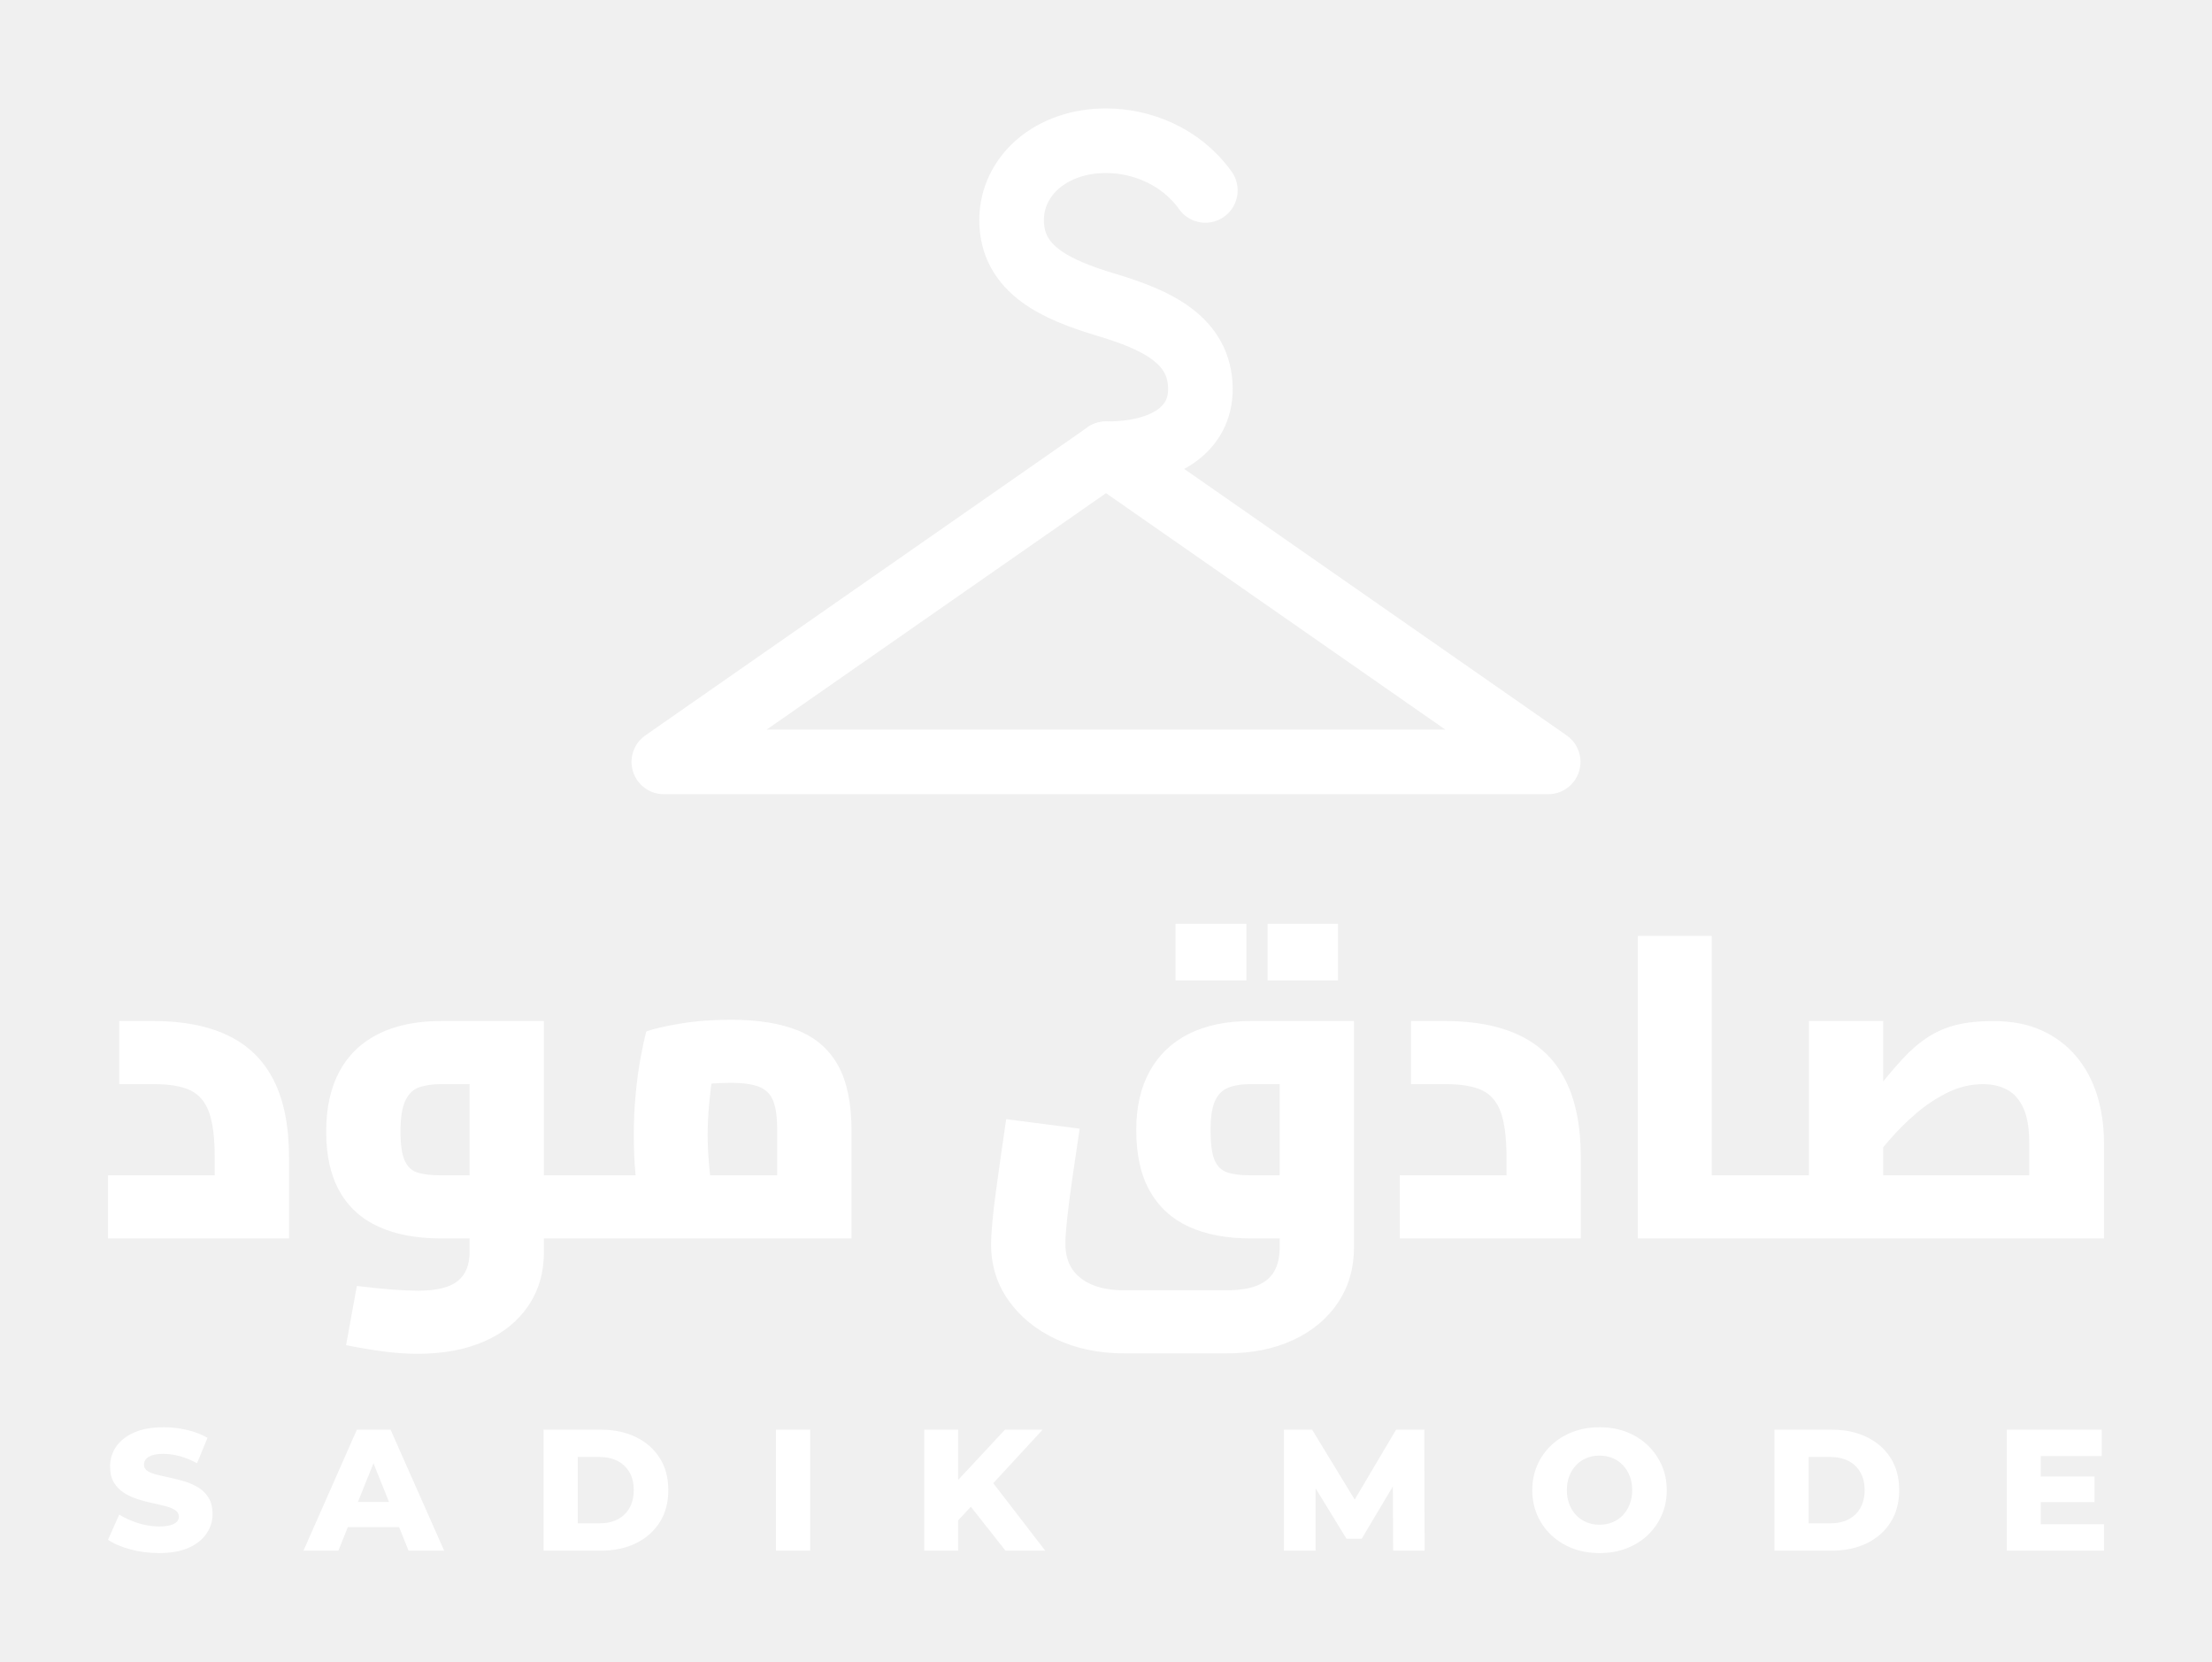
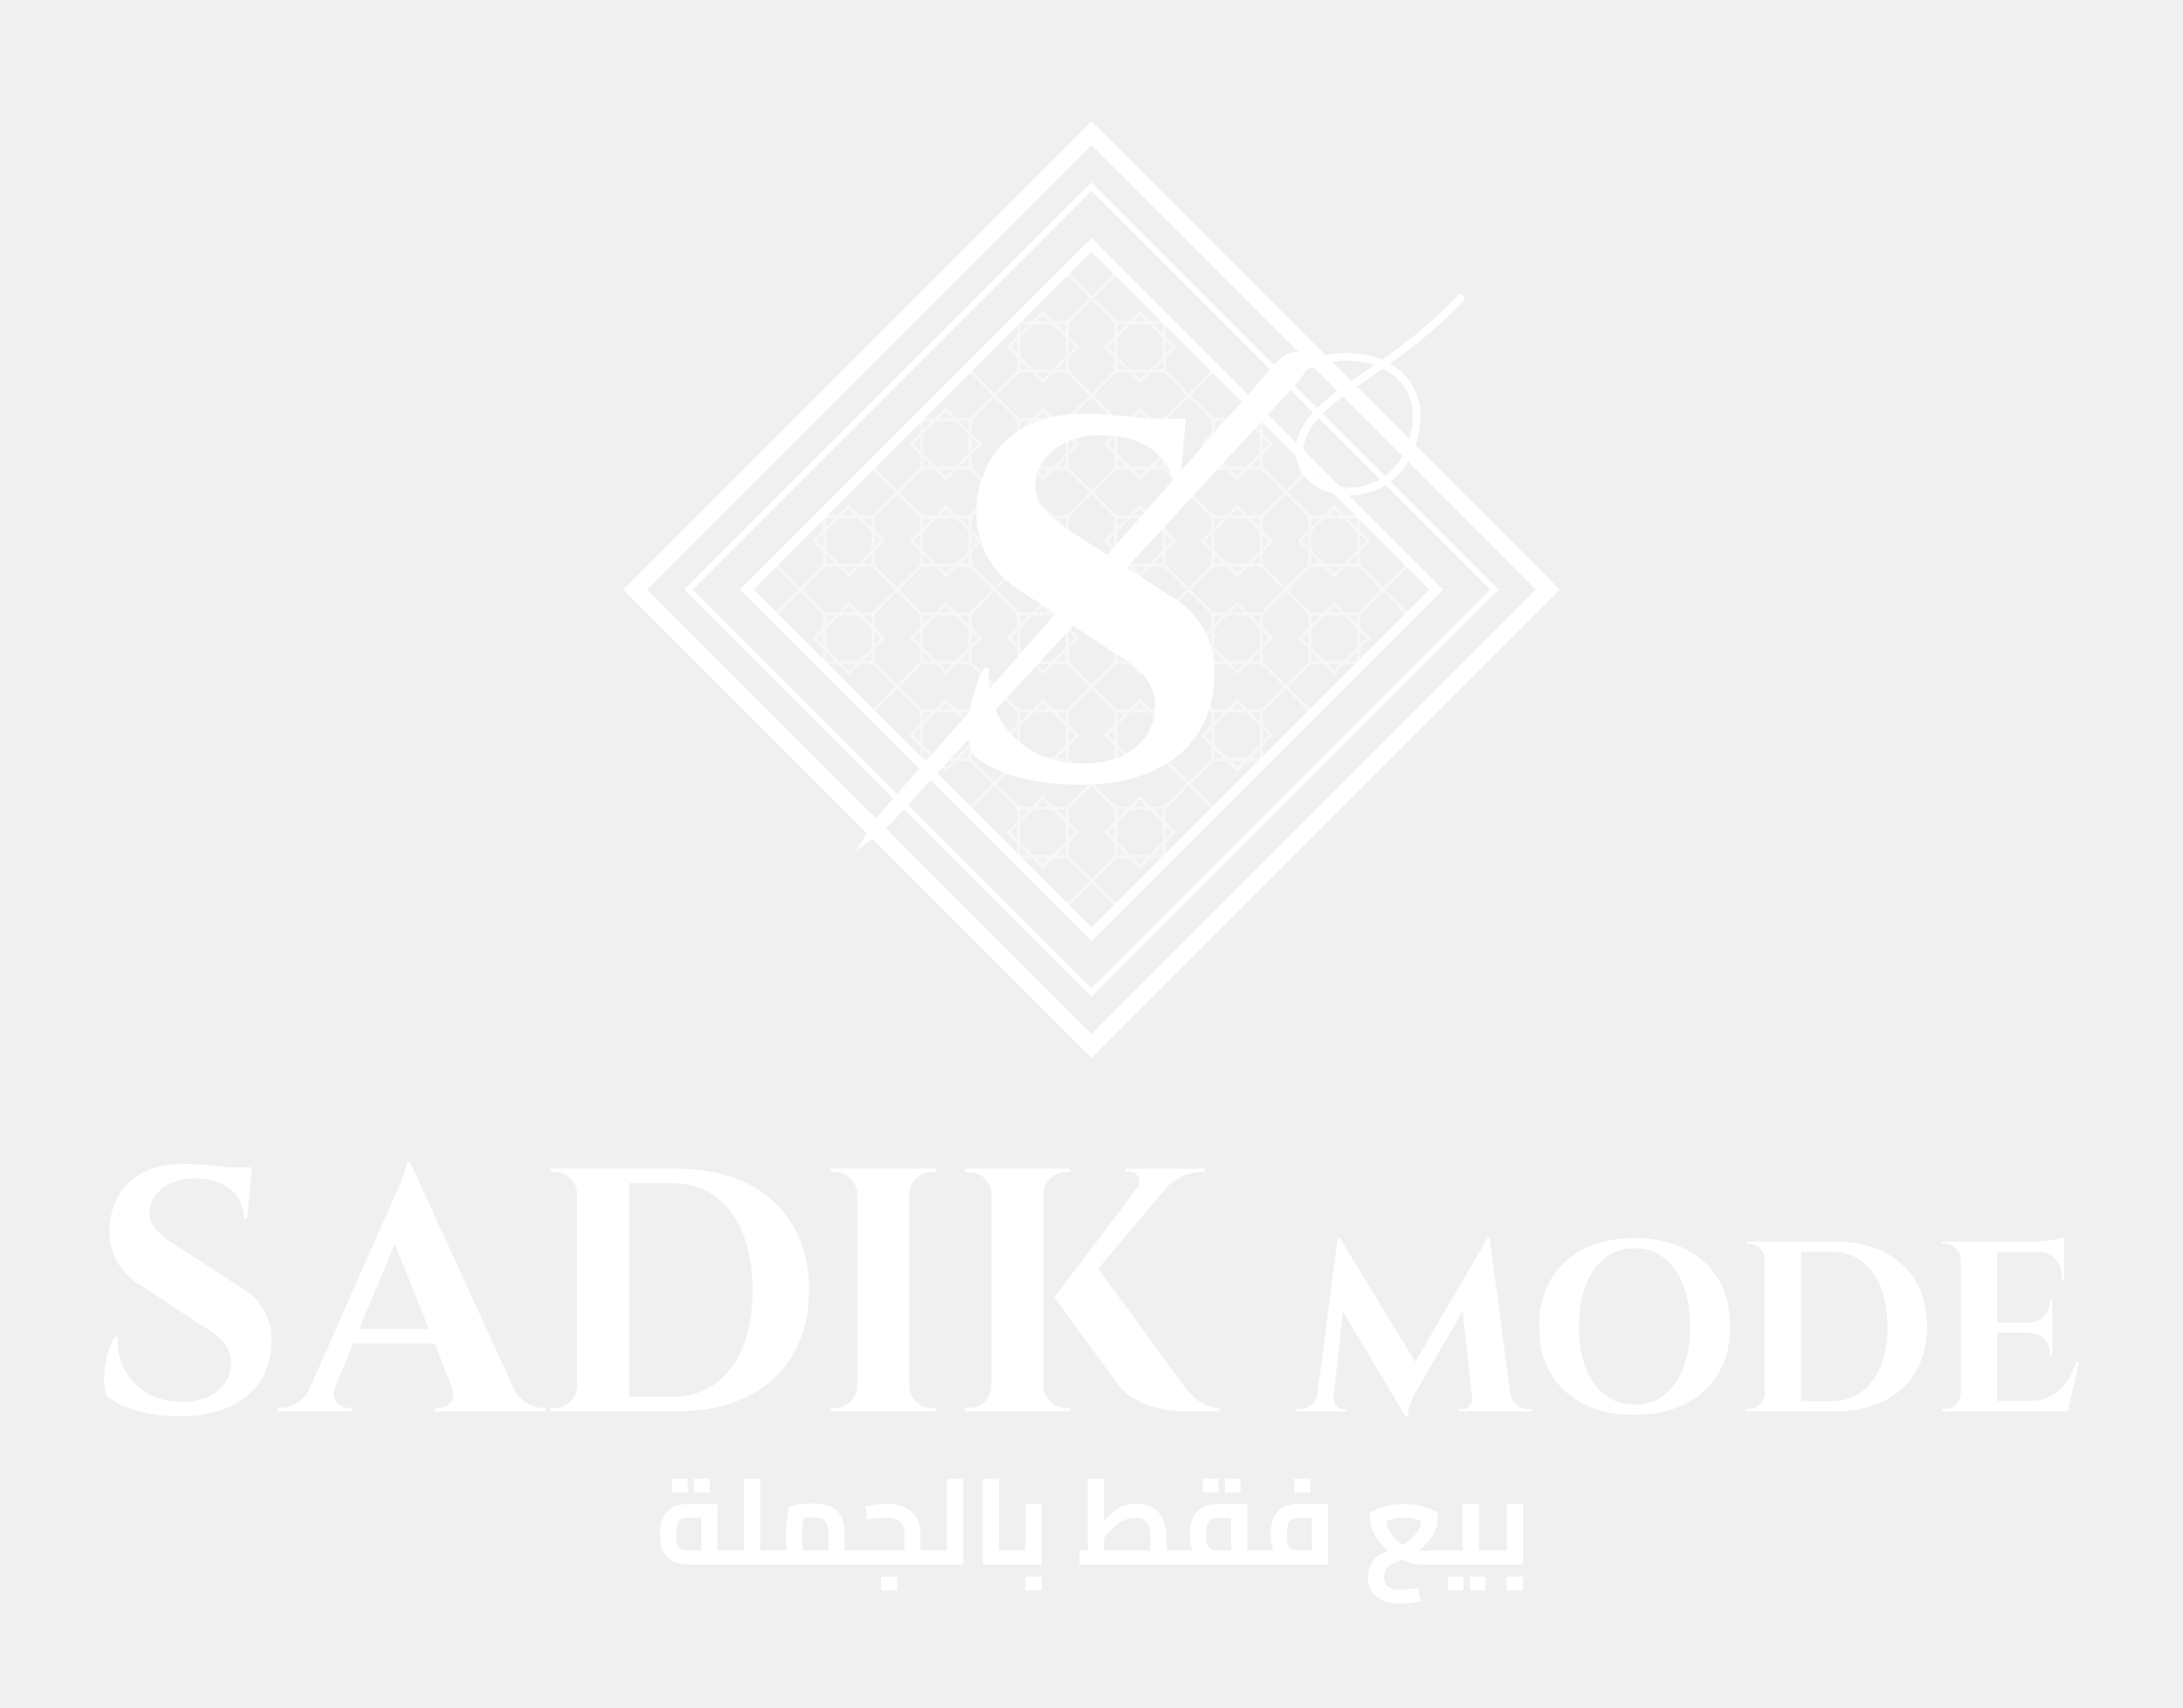
- <svg xmlns="http://www.w3.org/2000/svg" viewBox="0 0 1024.00 768.64" width="1024" height="769">
-   <g>
-     <g transform="translate(282.00,81.05) scale(1.15)">
-       <path fill="none" stroke-width="26.0" stroke-linecap="round" stroke-linejoin="round" stroke="#FFFFFF" d="M240 6 C230 -8 214 -14 200 -14 C178 -14 162 0 162 18 C162 38 180 46 200 52 C220 58 238 66 238 86 C238 102 224 112 200 112" />
-       <path fill="none" stroke-width="26.0" stroke-linecap="round" stroke-linejoin="round" stroke="#FFFFFF" d="M200 112 L22 236 H378 Z" />
+ <svg xmlns="http://www.w3.org/2000/svg" viewBox="0 0 1259.06 984.97" width="1259" height="985">
+   <g transform="translate(349.53,60.00) scale(1.4)">
+     <defs>
+       <pattern id="zs5" width="40" height="40" patternUnits="userSpaceOnUse">
+         <g fill="none" stroke="#FFFFFF" stroke-width="1.3" opacity=".45">
+           <rect x="10" y="10" width="20" height="20" />
+           <rect x="10" y="10" width="20" height="20" transform="rotate(45 20 20)" />
+           <path d="M0 0 L10 10 M40 0 L30 10 M0 40 L10 30 M40 40 L30 30" />
+         </g>
+       </pattern>
+       <clipPath id="cs5">
+         <polygon points="200.0,58.0 342.0,200.0 200.0,342.0 58.0,200.0" />
+       </clipPath>
+     </defs>
+     <polygon points="200.0,58.0 342.0,200.0 200.0,342.0 58.0,200.0" fill="none" />
+     <rect width="400.0" height="400.0" fill="url(#zs5)" clip-path="url(#cs5)" />
+     <polygon points="200.0,12.0 388.0,200.0 200.0,388.0 12.0,200.0" fill="none" stroke="#FFFFFF" stroke-width="7" />
+     <polygon points="200.0,34.0 366.0,200.0 200.0,366.0 34.0,200.0" fill="none" stroke="#FFFFFF" stroke-width="2.5" />
+     <polygon points="200.0,58.0 342.0,200.0 200.0,342.0 58.0,200.0" fill="none" stroke="#FFFFFF" stroke-width="4" />
+     <path fill="#FFFFFF" stroke="none" stroke-width="3" paint-order="stroke" d="M197.036 127.56Q201.236 127.56 207.431 127.98Q213.626 128.4 220.241 129.135Q226.856 129.87 231.791 130.605Q236.726 131.34 238.616 132.18L236.096 160.53H233.996Q233.996 149.61 225.911 142.995Q217.826 136.38 204.386 136.38Q192.206 136.38 184.751 142.26Q177.296 148.14 176.876 156.54Q176.666 162.84 180.866 167.46Q185.066 172.08 191.576 176.07L231.686 202.11Q241.346 207.57 246.281 216.39Q251.216 225.21 250.586 236.97Q249.536 257.55 234.836 268.995Q220.136 280.44 194.936 280.44Q185.696 280.44 176.981 278.865Q168.266 277.29 161.546 274.455Q154.826 271.62 150.836 267.63Q149.156 263.01 149.366 256.5Q149.576 249.99 151.361 243.27Q153.146 236.55 155.876 232.14H157.766Q156.926 242.85 161.651 251.985Q166.376 261.12 175.511 266.475Q184.646 271.83 197.246 271.62Q211.106 271.41 218.666 264.585Q226.226 257.76 226.226 248.1Q226.226 241.59 222.341 236.34Q218.456 231.09 209.636 226.26L172.886 201.9Q161.756 195.6 156.716 185.73Q151.676 175.86 152.726 164.31Q153.776 153.39 159.236 145.095Q164.696 136.8 174.251 132.18Q183.806 127.56 197.036 127.56ZM238.826 129.66 238.406 134.07H213.626V129.66Z" />
+     <g transform="rotate(42 200.0 200.0)">
+       <path d="M200 70 C204 70 206 74 206 80 L203 330 L200 345 L197 330 L194 80 C194 74 196 70 200 70 Z" fill="#FFFFFF" stroke="none" stroke-width="2" />
+       <ellipse cx="200" cy="90" rx="2.4" ry="9" fill="none" />
    </g>
-     <path fill="#FFFFFF" d="M50.0 573.0V543.8H121.2L99.4 562.4V535.6Q99.4 522.0 96.8 514.7Q94.2 507.4 88.2 504.5Q82.2 501.6 71.4 501.6H55.2V472.4H71.4Q91.6 472.4 105.6 479.1Q119.6 485.8 126.7 499.8Q133.8 513.8 133.8 535.6V573.0ZM251.8 573.0V543.8H272.6V573.0ZM193.4 626.4Q185.6 626.4 177.4 625.3Q169.2 624.2 160.2 622.4L165.2 595.0Q175.0 596.2 181.9 596.7Q188.8 597.2 193.4 597.2Q206.2 597.2 211.8 592.8Q217.4 588.4 217.4 579.2V497.4L223.0 501.6H204.0Q198.4 501.6 194.2 503.0Q190.0 504.4 187.7 509.1Q185.4 513.8 185.4 523.6Q185.4 532.8 187.4 537.1Q189.4 541.4 193.5 542.6Q197.6 543.8 204.0 543.8H217.4V573.0H204.0Q187.2 573.0 175.3 567.6Q163.4 562.2 157.2 551.2Q151.0 540.2 151.0 523.6Q151.0 507.0 157.2 495.6Q163.4 484.2 175.3 478.3Q187.2 472.4 204.0 472.4H251.8V579.2Q251.8 593.6 244.5 604.3Q237.2 615.0 224.1 620.7Q211.0 626.4 193.4 626.4ZM272.6 573.0V543.8Q273.6 543.8 274.3 544.8Q275.0 545.8 275.5 547.7Q276.0 549.6 276.3 552.3Q276.6 555.0 276.6 558.4Q276.6 561.8 276.3 564.5Q276.0 567.2 275.5 569.1Q275.0 571.0 274.3 572.0Q273.6 573.0 272.6 573.0ZM272.4 573.0V543.8H372.4L359.8 555.6V523.0Q359.8 514.2 358.0 509.5Q356.2 504.8 351.6 502.9Q347.0 501.0 338.4 501.0Q330.4 501.0 322.8 502.0Q315.2 503.0 310.8 504.8L332.4 485.0Q331.2 489.4 330.1 496.2Q329.0 503.0 328.3 510.6Q327.6 518.2 327.6 525.2Q327.6 531.2 328.2 538.4Q328.8 545.6 329.7 551.2Q330.6 556.8 331.0 558.8L298.4 567.8Q297.4 564.8 296.2 558.4Q295.0 552.0 294.2 543.4Q293.4 534.8 293.4 525.2Q293.4 515.2 294.3 505.9Q295.2 496.6 296.6 489.1Q298.0 481.6 299.2 477.2Q304.2 475.4 314.8 473.6Q325.4 471.8 338.4 471.8Q357.2 471.8 369.5 476.8Q381.8 481.8 388.0 493.0Q394.2 504.2 394.2 523.4V573.0ZM272.6 573.0Q271.6 573.0 270.8 572.0Q270.0 571.0 269.6 569.1Q269.2 567.2 268.9 564.5Q268.6 561.8 268.6 558.4Q268.6 553.8 269.0 550.6Q269.4 547.4 270.3 545.6Q271.2 543.8 272.6 543.8ZM520.4 626.2Q502.8 626.2 488.8 619.6Q474.8 613.0 466.8 601.6Q458.8 590.2 458.8 575.8Q458.8 571.8 459.4 565.3Q460.0 558.8 461.1 550.8Q462.2 542.8 463.4 534.3Q464.6 525.8 465.8 517.8L499.8 522.2Q497.8 535.4 496.3 546.0Q494.8 556.6 494.0 564.0Q493.2 571.4 493.2 575.4Q493.2 582.4 496.3 587.1Q499.4 591.8 505.5 594.4Q511.6 597.0 520.4 597.0H567.8Q576.6 597.0 582.0 594.8Q587.4 592.6 589.9 588.2Q592.4 583.8 592.4 577.2V496.8L598.2 501.6H579.0Q572.0 501.6 568.0 503.5Q564.0 505.4 562.2 510.0Q560.4 514.6 560.4 522.8Q560.4 532.2 562.2 536.6Q564.0 541.0 568.0 542.4Q572.0 543.8 579.0 543.8H592.4V573.0H579.0Q562.2 573.0 550.4 567.6Q538.6 562.2 532.3 551.1Q526.0 540.0 526.0 522.8Q526.0 506.8 532.3 495.5Q538.6 484.2 550.4 478.3Q562.2 472.4 579.0 472.4H626.8V577.2Q626.8 591.6 619.4 602.7Q612.0 613.8 598.7 620.0Q585.4 626.2 567.8 626.2ZM544.2 453.6V427.4H577.0V453.6ZM586.8 453.6V427.4H619.4V453.6ZM648.0 573.0V543.8H719.2L697.4 562.4V535.6Q697.4 522.0 694.8 514.7Q692.2 507.4 686.2 504.5Q680.2 501.6 669.4 501.6H653.2V472.4H669.4Q689.6 472.4 703.6 479.1Q717.6 485.8 724.7 499.8Q731.8 513.8 731.8 535.6V573.0ZM792.4 573.0V543.8H814.2V573.0ZM758.2 573.0V433.0H792.4V573.0ZM814.2 573.0V543.8Q815.2 543.8 816.0 544.8Q816.8 545.8 817.2 547.7Q817.6 549.6 817.9 552.3Q818.2 555.0 818.2 558.4Q818.2 561.8 817.9 564.5Q817.6 567.2 817.2 569.1Q816.8 571.0 816.0 572.0Q815.2 573.0 814.2 573.0ZM814.2 573.0V543.8H967.6L939.4 567.6V529.0Q939.4 518.6 936.7 512.7Q934.0 506.8 929.2 504.2Q924.4 501.6 918.0 501.6Q909.6 501.6 901.8 505.4Q894.0 509.2 887.2 515.0Q880.4 520.8 874.7 527.4Q869.0 534.0 864.8 539.7Q860.6 545.4 857.8 548.6L851.2 526.0Q860.8 514.2 867.8 505.3Q874.8 496.4 880.6 490.1Q886.4 483.8 892.4 479.9Q898.4 476.0 905.6 474.2Q912.8 472.4 922.8 472.4Q935.6 472.4 945.1 476.7Q954.6 481.0 961.1 488.7Q967.6 496.4 970.8 506.7Q974.0 517.0 974.0 529.0V573.0ZM837.4 543.8V472.4H871.8V543.8ZM814.2 573.0Q813.2 573.0 812.4 572.0Q811.6 571.0 811.2 569.1Q810.8 567.2 810.5 564.5Q810.2 561.8 810.2 558.4Q810.2 553.8 810.6 550.6Q811.0 547.4 811.9 545.6Q812.8 543.8 814.2 543.8Z" />
-     <path fill="#FFFFFF" d="M73.6 718.64Q66.72 718.64 60.36 716.92Q54.0 715.2 50.0 712.48L55.2 700.8Q58.96 703.2 63.88 704.76Q68.8 706.32 73.68 706.32Q76.96 706.32 78.96 705.72Q80.96 705.12 81.88 704.12Q82.8 703.12 82.8 701.76Q82.8 699.84 81.04 698.72Q79.28 697.6 76.48 696.88Q73.68 696.16 70.28 695.44Q66.88 694.72 63.48 693.6Q60.08 692.48 57.28 690.68Q54.48 688.88 52.72 685.96Q50.96 683.04 50.96 678.56Q50.96 673.52 53.72 669.44Q56.48 665.36 62.0 662.88Q67.52 660.4 75.76 660.4Q81.28 660.4 86.6 661.64Q91.92 662.88 96.08 665.28L91.2 677.04Q87.2 674.88 83.28 673.8Q79.36 672.72 75.68 672.72Q72.4 672.72 70.4 673.4Q68.4 674.08 67.52 675.2Q66.64 676.32 66.64 677.76Q66.64 679.6 68.36 680.68Q70.08 681.76 72.92 682.44Q75.76 683.12 79.16 683.84Q82.56 684.56 85.96 685.64Q89.36 686.72 92.16 688.52Q94.96 690.32 96.68 693.24Q98.4 696.16 98.4 700.56Q98.4 705.44 95.64 709.56Q92.88 713.68 87.4 716.16Q81.92 718.64 73.6 718.64ZM140.489 717.52 165.209 661.52H180.809L205.609 717.52H189.129L169.769 669.28H176.009L156.649 717.52ZM154.009 706.64 158.089 694.96H185.449L189.529 706.64ZM251.618 717.52V661.52H278.098Q287.378 661.52 294.418 664.96Q301.458 668.4 305.418 674.64Q309.378 680.88 309.378 689.52Q309.378 698.08 305.418 704.36Q301.458 710.64 294.418 714.08Q287.378 717.52 278.098 717.52ZM267.458 704.88H277.458Q282.258 704.88 285.818 703.08Q289.378 701.28 291.378 697.8Q293.378 694.32 293.378 689.52Q293.378 684.64 291.378 681.2Q289.378 677.76 285.818 675.96Q282.258 674.16 277.458 674.16H267.458ZM359.227 717.52V661.52H375.067V717.52ZM442.036 705.12 441.156 687.36 465.236 661.52H482.676L458.676 687.52L449.876 696.72ZM427.876 717.52V661.52H443.556V717.52ZM465.476 717.52 447.236 694.4 457.556 683.36 483.876 717.52ZM594.373 717.52V661.52H607.413L630.613 699.6H623.733L646.293 661.52H659.333L659.493 717.52H644.933L644.773 683.68H647.253L630.373 712.0H623.333L605.973 683.68H609.013V717.52ZM740.462 718.64Q733.742 718.64 728.062 716.48Q722.382 714.32 718.182 710.36Q713.982 706.4 711.662 701.12Q709.342 695.84 709.342 689.52Q709.342 683.2 711.662 677.92Q713.982 672.64 718.182 668.68Q722.382 664.72 728.062 662.56Q733.742 660.4 740.462 660.4Q747.262 660.4 752.902 662.56Q758.542 664.72 762.702 668.68Q766.862 672.64 769.222 677.92Q771.582 683.2 771.582 689.52Q771.582 695.84 769.222 701.16Q766.862 706.48 762.702 710.4Q758.542 714.32 752.902 716.48Q747.262 718.64 740.462 718.64ZM740.462 705.52Q743.662 705.52 746.422 704.4Q749.182 703.28 751.222 701.16Q753.262 699.04 754.422 696.08Q755.582 693.12 755.582 689.52Q755.582 685.84 754.422 682.92Q753.262 680.0 751.222 677.88Q749.182 675.76 746.422 674.64Q743.662 673.52 740.462 673.52Q737.262 673.52 734.502 674.64Q731.742 675.76 729.702 677.88Q727.662 680.0 726.502 682.92Q725.342 685.84 725.342 689.52Q725.342 693.12 726.502 696.08Q727.662 699.04 729.702 701.16Q731.742 703.28 734.502 704.4Q737.262 705.52 740.462 705.52ZM821.431 717.52V661.52H847.911Q857.191 661.52 864.231 664.96Q871.271 668.4 875.231 674.64Q879.191 680.88 879.191 689.52Q879.191 698.08 875.231 704.36Q871.271 710.64 864.231 714.08Q857.191 717.52 847.911 717.52ZM837.271 704.88H847.271Q852.071 704.88 855.631 703.08Q859.191 701.28 861.191 697.8Q863.191 694.32 863.191 689.52Q863.191 684.64 861.191 681.2Q859.191 677.76 855.631 675.96Q852.071 674.16 847.271 674.16H837.271ZM929.04 717.52V661.52H972.96V673.76H944.72V705.28H974V717.52ZM943.6 695.04V683.2H969.6V695.04Z" />
+     <path d="M273.6 118.3 C298 92 344 104 332 140 C322 170 282 162 286 140 C290 120 322 112 352 80" fill="none" stroke="#FFFFFF" stroke-width="3.2" stroke-linecap="round" />
  </g>
+   <path fill="#FFFFFF" d="M105.422 671.2Q109.422 671.2 115.322 671.6Q121.222 672.0 127.522 672.7Q133.822 673.4 138.522 674.1Q143.222 674.8 145.022 675.6L142.622 702.6H140.622Q140.622 692.2 132.922 685.9Q125.222 679.6 112.422 679.6Q100.822 679.6 93.722 685.2Q86.622 690.8 86.222 698.8Q86.022 704.8 90.022 709.2Q94.022 713.6 100.222 717.4L138.422 742.2Q147.622 747.4 152.322 755.8Q157.022 764.2 156.422 775.4Q155.422 795.0 141.422 805.9Q127.422 816.8 103.422 816.8Q94.622 816.8 86.322 815.3Q78.022 813.8 71.622 811.1Q65.222 808.4 61.422 804.6Q59.822 800.2 60.022 794.0Q60.222 787.8 61.922 781.4Q63.622 775.0 66.222 770.8H68.022Q67.222 781.0 71.722 789.7Q76.222 798.4 84.922 803.5Q93.622 808.6 105.622 808.4Q118.822 808.2 126.022 801.7Q133.222 795.2 133.222 786.0Q133.222 779.8 129.522 774.8Q125.822 769.8 117.422 765.2L82.422 742.0Q71.822 736.0 67.022 726.6Q62.222 717.2 63.222 706.2Q64.222 695.8 69.422 687.9Q74.622 680.0 83.722 675.6Q92.822 671.2 105.422 671.2ZM145.222 673.2 144.822 677.4H121.222V673.2ZM236.422 670.0 301.822 812.8H265.822L224.222 708.6ZM193.422 799.4Q191.822 803.4 192.822 806.2Q193.822 809.0 196.222 810.5Q198.622 812.0 201.022 812.0H202.822V814.0H160.022V812.0Q160.022 812.0 160.922 812.0Q161.822 812.0 161.822 812.0Q166.422 812.0 171.322 809.1Q176.222 806.2 179.422 799.4ZM236.422 670.0 237.222 694.4 187.622 813.4H173.022L224.822 696.2Q225.422 695.0 226.922 691.7Q228.422 688.4 230.122 684.2Q231.822 680.0 233.222 676.1Q234.622 672.2 234.622 670.0ZM257.422 766.4V774.8H198.622V766.4ZM260.422 799.4H295.422Q298.822 806.2 303.622 809.1Q308.422 812.0 313.022 812.0Q313.022 812.0 313.822 812.0Q314.622 812.0 314.622 812.0V814.0H251.022V812.0H252.822Q256.822 812.0 259.822 808.7Q262.822 805.4 260.422 799.4ZM390.022 674.0Q413.622 674.0 430.822 682.5Q448.022 691.0 457.322 706.7Q466.622 722.4 466.622 744.0Q466.622 765.6 457.322 781.3Q448.022 797.0 430.822 805.5Q413.622 814.0 390.022 814.0H342.422L342.222 805.6Q348.022 805.6 354.322 805.6Q360.622 805.6 366.622 805.6Q372.622 805.6 377.322 805.6Q382.022 805.6 384.822 805.6Q387.622 805.6 387.622 805.6Q402.022 805.6 412.422 798.1Q422.822 790.6 428.422 776.8Q434.022 763.0 434.022 744.0Q434.022 725.0 428.422 711.2Q422.822 697.4 412.422 689.9Q402.022 682.4 387.622 682.4Q387.622 682.4 384.722 682.4Q381.822 682.4 376.822 682.4Q371.822 682.4 365.622 682.4Q359.422 682.4 352.822 682.4Q346.222 682.4 340.222 682.4V674.0ZM362.822 674.0V814.0H332.822V674.0ZM333.422 799.4V814.0H317.422V812.0Q317.422 812.0 318.722 812.0Q320.022 812.0 320.022 812.0Q325.222 812.0 328.922 808.3Q332.622 804.6 332.822 799.4ZM333.422 688.6H332.822Q332.822 683.4 329.022 679.7Q325.222 676.0 320.022 676.0Q320.022 676.0 318.822 676.0Q317.622 676.0 317.622 676.0L317.422 674.0H333.422ZM524.422 674.0V814.0H494.422V674.0ZM495.022 799.4V814.0H479.022V812.0Q479.022 812.0 480.322 812.0Q481.622 812.0 481.622 812.0Q486.822 812.0 490.522 808.3Q494.222 804.6 494.422 799.4ZM495.022 688.6H494.422Q494.222 683.4 490.522 679.7Q486.822 676.0 481.622 676.0Q481.622 676.0 480.322 676.0Q479.022 676.0 479.022 676.0V674.0H495.022ZM523.822 799.4H524.422Q524.622 804.6 528.322 808.3Q532.022 812.0 537.222 812.0Q537.222 812.0 538.422 812.0Q539.622 812.0 539.822 812.0V814.0H523.822ZM523.822 688.6V674.0H539.822V676.0Q539.622 676.0 538.422 676.0Q537.222 676.0 537.222 676.0Q532.022 676.0 528.322 679.7Q524.622 683.4 524.422 688.6ZM630.622 727.8 683.022 799.6Q687.622 805.6 692.422 808.7Q697.222 811.8 703.422 812.0V814.0H687.022Q684.822 814.0 679.722 813.8Q674.622 813.6 668.222 812.2Q661.822 810.8 655.322 807.3Q648.822 803.8 644.022 797.4Q643.022 796.0 640.022 792.0Q637.022 788.0 633.022 782.4Q629.022 776.8 624.722 770.9Q620.422 765.0 616.622 759.8Q612.822 754.6 610.522 751.3Q608.222 748.0 608.222 748.0ZM680.822 675.4 620.622 746.8 608.222 748.0 663.222 675.4ZM694.822 674.0V675.8H694.022Q687.422 675.8 681.722 678.5Q676.022 681.2 672.022 685.6L655.822 685.2Q658.222 681.8 656.622 678.8Q655.022 675.8 651.022 675.8H649.022V674.0H694.022ZM601.822 674.0V814.0H571.822V674.0ZM572.422 799.4V814.0H556.422V812.0Q556.622 812.0 557.722 812.0Q558.822 812.0 559.022 812.0Q564.222 812.0 567.922 808.3Q571.622 804.6 571.822 799.4ZM572.422 688.6H571.822Q571.622 683.4 567.922 679.7Q564.222 676.0 559.022 676.0Q558.822 676.0 557.722 676.0Q556.622 676.0 556.422 676.0V674.0H572.422ZM601.222 799.4H601.822Q602.022 804.6 605.722 808.3Q609.422 812.0 614.622 812.0Q614.822 812.0 615.922 812.0Q617.022 812.0 617.222 812.0V814.0H601.222ZM601.222 688.6V674.0H617.222V676.0Q617.022 676.0 615.922 676.0Q614.822 676.0 614.622 676.0Q609.422 676.0 605.722 679.7Q602.022 683.4 601.822 688.6Z" />
+   <path fill="#FFFFFF" d="M857.882 714.04 859.002 729.3 817.422 801.4Q817.422 801.4 816.022 803.85Q814.622 806.3 813.292 809.8Q811.962 813.3 811.962 816.8H810.562L805.102 804.62ZM762.962 803.78V814H747.422V812.6Q747.562 812.6 748.612 812.6Q749.662 812.6 749.662 812.6Q753.442 812.6 756.382 810.29Q759.322 807.98 759.882 803.78ZM769.122 806.02Q769.122 806.16 769.122 806.3Q769.122 806.44 769.122 806.72Q769.122 808.96 770.732 810.85Q772.342 812.74 774.582 812.74H776.682V814H768.142V806.02ZM771.502 714.04H772.762L777.662 728.04L768.282 814H758.482ZM772.762 714.04 818.542 789.22 810.562 816.8 769.122 747.22ZM859.142 714.04 872.442 814H849.902L842.902 749.6L857.882 714.04ZM868.102 803.78H871.042Q871.742 807.98 874.682 810.29Q877.622 812.6 881.262 812.6Q881.262 812.6 882.382 812.6Q883.502 812.6 883.502 812.6V814H868.102ZM849.062 806.02H850.042V814H841.502V812.74H843.602Q845.982 812.74 847.522 810.85Q849.062 808.96 849.062 806.72Q849.062 806.44 849.062 806.3Q849.062 806.16 849.062 806.02ZM942.722 714.04Q959.522 714.04 971.912 720.27Q984.302 726.5 991.092 737.84Q997.882 749.18 997.882 765Q997.882 780.68 991.092 792.09Q984.302 803.5 971.912 809.73Q959.522 815.96 942.722 815.96Q925.922 815.96 913.532 809.73Q901.142 803.5 894.422 792.16Q887.702 780.82 887.702 765Q887.702 749.32 894.422 737.91Q901.142 726.5 913.532 720.27Q925.922 714.04 942.722 714.04ZM942.722 810.08Q952.662 810.08 959.802 804.55Q966.942 799.02 970.862 788.94Q974.782 778.86 974.782 765Q974.782 751.14 970.862 741.06Q966.942 730.98 959.802 725.45Q952.662 719.92 942.722 719.92Q932.922 719.92 925.712 725.45Q918.502 730.98 914.582 741.06Q910.662 751.14 910.662 765Q910.662 778.86 914.582 788.94Q918.502 799.02 925.712 804.55Q932.922 810.08 942.722 810.08ZM1057.802 716Q1074.322 716 1086.362 721.95Q1098.402 727.9 1104.912 738.89Q1111.422 749.88 1111.422 765Q1111.422 780.12 1104.912 791.11Q1098.402 802.1 1086.362 808.05Q1074.322 814 1057.802 814H1024.482L1024.342 808.12Q1028.402 808.12 1032.812 808.12Q1037.222 808.12 1041.422 808.12Q1045.622 808.12 1048.912 808.12Q1052.202 808.12 1054.162 808.12Q1056.122 808.12 1056.122 808.12Q1066.202 808.12 1073.482 802.87Q1080.762 797.62 1084.682 787.96Q1088.602 778.3 1088.602 765Q1088.602 751.7 1084.682 742.04Q1080.762 732.38 1073.482 727.13Q1066.202 721.88 1056.122 721.88Q1056.122 721.88 1054.092 721.88Q1052.062 721.88 1048.562 721.88Q1045.062 721.88 1040.722 721.88Q1036.382 721.88 1031.762 721.88Q1027.142 721.88 1022.942 721.88V716ZM1038.762 716V814H1017.762V716ZM1018.182 803.78V814H1006.982V812.6Q1006.982 812.6 1007.892 812.6Q1008.802 812.6 1008.802 812.6Q1012.442 812.6 1015.032 810.01Q1017.622 807.42 1017.762 803.78ZM1018.182 726.22H1017.762Q1017.762 722.58 1015.102 719.99Q1012.442 717.4 1008.802 717.4Q1008.802 717.4 1007.962 717.4Q1007.122 717.4 1007.122 717.4L1006.982 716H1018.182ZM1151.882 716V814H1130.882V716ZM1188.842 807.98 1192.202 814H1151.462V807.98ZM1183.662 762.76V768.64H1151.462V762.76ZM1190.522 716V722.02H1151.462V716ZM1199.062 785.3 1192.622 814H1165.182L1170.222 807.98Q1177.222 807.98 1182.542 805.25Q1187.862 802.52 1191.642 797.41Q1195.422 792.3 1197.662 785.3ZM1183.662 768.36V781.8H1182.262V780.68Q1182.262 775.5 1178.902 772.14Q1175.542 768.78 1170.362 768.64V768.36ZM1183.662 749.6V763.04H1170.362V762.76Q1175.542 762.62 1178.902 759.19Q1182.262 755.76 1182.262 750.58V749.6ZM1190.522 721.6V737.98H1189.122V736.3Q1189.122 729.86 1185.272 725.94Q1181.422 722.02 1174.842 721.88V721.6ZM1190.522 713.48V717.54L1173.442 716Q1176.522 716 1179.952 715.58Q1183.382 715.16 1186.322 714.6Q1189.262 714.04 1190.522 713.48ZM1131.302 803.78V814H1120.102V812.6Q1120.102 812.6 1121.012 812.6Q1121.922 812.6 1121.922 812.6Q1125.562 812.6 1128.152 810.01Q1130.742 807.42 1130.882 803.78ZM1131.302 726.22H1130.882Q1130.742 722.58 1128.152 719.99Q1125.562 717.4 1121.922 717.4Q1121.922 717.4 1121.012 717.4Q1120.102 717.4 1120.102 717.4V716H1131.302Z" />
+   <path fill="#FFFFFF" d="M398.006 902.36Q392.056 902.36 388.206 900.47Q384.356 898.58 382.501 894.73Q380.646 890.88 380.646 885.0Q380.646 879.12 382.501 875.165Q384.356 871.21 388.206 869.215Q392.056 867.22 398.006 867.22H413.826V897.95H404.446V873.31L406.756 875.34H398.006Q395.136 875.34 393.386 876.005Q391.636 876.67 390.831 878.735Q390.026 880.8 390.026 885.0Q390.026 888.99 390.761 890.985Q391.496 892.98 393.246 893.61Q394.996 894.24 398.006 894.24H421.176V902.36ZM421.176 902.36V894.24Q421.596 894.24 421.841 894.52Q422.086 894.8 422.261 895.36Q422.436 895.92 422.506 896.655Q422.576 897.39 422.576 898.3Q422.576 899.21 422.506 899.98Q422.436 900.75 422.261 901.275Q422.086 901.8 421.841 902.08Q421.596 902.36 421.176 902.36ZM387.576 860.78V852.8H396.606V860.78ZM400.316 860.78V852.8H409.346V860.78ZM438.466 902.36V894.24H445.816V902.36ZM421.176 902.36Q420.756 902.36 420.511 902.08Q420.266 901.8 420.091 901.275Q419.916 900.75 419.846 899.98Q419.776 899.21 419.776 898.3Q419.776 897.04 419.916 896.165Q420.056 895.29 420.371 894.765Q420.686 894.24 421.176 894.24ZM429.086 902.36V852.87H438.466V902.36ZM421.176 902.36V894.24H429.086V902.36ZM445.816 902.36V894.24Q446.236 894.24 446.516 894.52Q446.796 894.8 446.936 895.36Q447.076 895.92 447.146 896.655Q447.216 897.39 447.216 898.3Q447.216 899.21 447.146 899.98Q447.076 900.75 446.936 901.275Q446.796 901.8 446.516 902.08Q446.236 902.36 445.816 902.36ZM487.186 902.36V894.24H494.606V902.36ZM445.816 902.36Q445.396 902.36 445.151 902.08Q444.906 901.8 444.731 901.275Q444.556 900.75 444.486 899.98Q444.416 899.21 444.416 898.3Q444.416 897.04 444.556 896.165Q444.696 895.29 445.011 894.765Q445.326 894.24 445.816 894.24ZM445.816 902.36V894.24H482.146L477.876 897.88V885.0Q477.876 881.22 477.036 879.085Q476.196 876.95 474.131 876.075Q472.066 875.2 468.426 875.2Q465.556 875.2 462.791 875.585Q460.026 875.97 458.486 876.6L464.296 871.14Q463.876 872.75 463.491 875.2Q463.106 877.65 462.826 880.415Q462.546 883.18 462.546 885.84Q462.546 888.29 462.791 890.95Q463.036 893.61 463.351 895.64Q463.666 897.67 463.876 898.44L454.986 900.89Q454.706 899.91 454.286 897.67Q453.866 895.43 453.551 892.35Q453.236 889.27 453.236 885.84Q453.236 882.34 453.586 879.085Q453.936 875.83 454.391 873.205Q454.846 870.58 455.266 868.97Q456.946 868.34 460.516 867.71Q464.086 867.08 468.426 867.08Q474.726 867.08 478.891 868.83Q483.056 870.58 485.121 874.5Q487.186 878.42 487.186 885.07V902.36ZM494.606 902.36V894.24Q494.956 894.24 495.236 894.52Q495.516 894.8 495.656 895.36Q495.796 895.92 495.901 896.655Q496.006 897.39 496.006 898.3Q496.006 899.21 495.901 899.98Q495.796 900.75 495.656 901.275Q495.516 901.8 495.236 902.08Q494.956 902.36 494.606 902.36ZM530.866 902.36V894.24H538.286V902.36ZM494.606 902.36Q494.186 902.36 493.941 902.08Q493.696 901.8 493.521 901.275Q493.346 900.75 493.276 899.98Q493.206 899.21 493.206 898.3Q493.206 897.04 493.346 896.165Q493.486 895.29 493.801 894.765Q494.116 894.24 494.606 894.24ZM494.606 902.36V894.24H524.706L521.556 896.83V883.88Q521.556 879.68 518.931 877.51Q516.306 875.34 510.636 875.34Q509.026 875.34 506.226 875.585Q503.426 875.83 500.136 876.32L499.226 868.9Q502.236 868.2 505.351 867.71Q508.466 867.22 511.476 867.22Q517.216 867.22 521.556 869.215Q525.896 871.21 528.381 874.92Q530.866 878.63 530.866 883.88V902.36ZM538.286 902.36V894.24Q538.636 894.24 538.916 894.52Q539.196 894.8 539.336 895.36Q539.476 895.92 539.581 896.655Q539.686 897.39 539.686 898.3Q539.686 899.21 539.581 899.98Q539.476 900.75 539.336 901.275Q539.196 901.8 538.916 902.08Q538.636 902.36 538.286 902.36ZM508.116 917.27V909.29H517.496V917.27ZM546.196 902.36V852.87H555.576V902.36ZM538.286 902.36V894.24H546.196V902.36ZM538.286 902.36Q537.866 902.36 537.621 902.08Q537.376 901.8 537.201 901.275Q537.026 900.75 536.956 899.98Q536.886 899.21 536.886 898.3Q536.886 897.04 537.026 896.165Q537.166 895.29 537.481 894.765Q537.796 894.24 538.286 894.24ZM576.086 902.36V894.24H584.066V902.36ZM566.776 902.36V852.87H576.086V902.36ZM584.066 902.36V894.24Q584.486 894.24 584.731 894.52Q584.976 894.8 585.151 895.36Q585.326 895.92 585.396 896.655Q585.466 897.39 585.466 898.3Q585.466 899.21 585.396 899.98Q585.326 900.75 585.151 901.275Q584.976 901.8 584.731 902.08Q584.486 902.36 584.066 902.36ZM584.066 902.36V894.24H596.876L591.416 898.79V867.22H600.796V902.36ZM584.066 902.36Q583.646 902.36 583.401 902.08Q583.156 901.8 582.981 901.275Q582.806 900.75 582.736 899.98Q582.666 899.21 582.666 898.3Q582.666 897.04 582.806 896.165Q582.946 895.29 583.261 894.765Q583.576 894.24 584.066 894.24ZM591.416 917.27V909.29H600.796V917.27ZM672.826 902.36V894.24H680.246V902.36ZM622.566 902.36V894.24H671.426L663.516 901.1V886.4Q663.516 882.41 662.466 879.995Q661.416 877.58 659.421 876.46Q657.426 875.34 654.626 875.34Q651.616 875.34 648.956 876.53Q646.296 877.72 643.951 879.61Q641.606 881.5 639.646 883.67Q637.686 885.84 636.146 887.835Q634.606 889.83 633.486 891.23L631.386 884.44Q634.256 880.8 636.741 877.65Q639.226 874.5 641.956 872.155Q644.686 869.81 647.976 868.515Q651.266 867.22 655.606 867.22Q660.296 867.22 663.551 868.795Q666.806 870.37 668.906 873.1Q671.006 875.83 671.916 879.26Q672.826 882.69 672.826 886.4V902.36ZM627.396 894.24V852.87H636.706V894.24ZM680.246 902.36V894.24Q680.666 894.24 680.946 894.52Q681.226 894.8 681.366 895.36Q681.506 895.92 681.576 896.655Q681.646 897.39 681.646 898.3Q681.646 899.21 681.576 899.98Q681.506 900.75 681.366 901.275Q681.226 901.8 680.946 902.08Q680.666 902.36 680.246 902.36ZM719.446 902.36V894.24H726.796V902.36ZM680.246 902.36Q679.826 902.36 679.581 902.08Q679.336 901.8 679.161 901.275Q678.986 900.75 678.916 899.98Q678.846 899.21 678.846 898.3Q678.846 897.04 678.986 896.165Q679.126 895.29 679.441 894.765Q679.756 894.24 680.246 894.24ZM680.246 902.36V894.24H712.936L710.066 896.69V873.31L712.446 875.34H703.626Q700.546 875.34 698.796 876.11Q697.046 876.88 696.346 878.945Q695.646 881.01 695.646 884.79Q695.646 888.92 696.346 890.915Q697.046 892.91 698.796 893.575Q700.546 894.24 703.626 894.24V901.52Q697.676 901.52 693.826 899.84Q689.976 898.16 688.121 894.485Q686.266 890.81 686.266 884.79Q686.266 879.05 688.121 875.13Q689.976 871.21 693.826 869.215Q697.676 867.22 703.626 867.22H719.446V902.36ZM726.796 902.36V894.24Q727.216 894.24 727.496 894.52Q727.776 894.8 727.916 895.36Q728.056 895.92 728.126 896.655Q728.196 897.39 728.196 898.3Q728.196 899.21 728.126 899.98Q728.056 900.75 727.916 901.275Q727.776 901.8 727.496 902.08Q727.216 902.36 726.796 902.36ZM693.756 860.78V852.8H702.786V860.78ZM706.496 860.78V852.8H715.526V860.78ZM726.796 902.36V894.24H759.486L756.616 896.69V873.31L758.996 875.34H750.176Q747.096 875.34 745.346 876.11Q743.596 876.88 742.896 878.945Q742.196 881.01 742.196 884.79Q742.196 888.92 742.896 890.915Q743.596 892.91 745.346 893.575Q747.096 894.24 750.176 894.24V901.52Q744.226 901.52 740.376 899.84Q736.526 898.16 734.671 894.485Q732.816 890.81 732.816 884.79Q732.816 879.05 734.671 875.13Q736.526 871.21 740.376 869.215Q744.226 867.22 750.176 867.22H765.996V902.36ZM726.796 902.36Q726.376 902.36 726.131 902.08Q725.886 901.8 725.711 901.275Q725.536 900.75 725.466 899.98Q725.396 899.21 725.396 898.3Q725.396 897.04 725.536 896.165Q725.676 895.29 725.991 894.765Q726.306 894.24 726.796 894.24ZM746.466 860.78V852.8H755.846V860.78ZM817.936 916.01 819.266 923.57Q816.116 924.2 813.281 924.585Q810.446 924.97 807.786 924.97Q802.116 924.97 797.881 923.15Q793.646 921.33 791.301 917.865Q788.956 914.4 788.956 909.64Q788.956 905.37 790.776 902.045Q792.596 898.72 795.956 896.55Q799.316 894.38 803.726 893.61L804.496 893.05Q806.526 892.35 808.696 891.195Q810.866 890.04 812.861 888.43Q814.856 886.82 816.396 884.895Q817.936 882.97 818.881 880.8Q819.826 878.63 819.826 876.32V871.84L824.306 879.26Q820.666 877.3 816.851 876.32Q813.036 875.34 809.676 875.34Q806.246 875.34 802.466 876.32Q798.686 877.3 795.046 879.26L799.526 871.84V876.32Q799.526 878.49 800.541 880.94Q801.556 883.39 803.306 885.735Q805.056 888.08 807.436 890.005Q809.816 891.93 812.616 893.085Q815.416 894.24 818.356 894.24H832.496V902.36H821.366Q815.906 902.36 811.146 900.61Q806.386 898.86 802.536 895.955Q798.686 893.05 795.921 889.585Q793.156 886.12 791.686 882.655Q790.216 879.19 790.216 876.32V872.33Q793.226 870.65 796.621 869.53Q800.016 868.41 803.376 867.815Q806.736 867.22 809.676 867.22Q812.616 867.22 815.976 867.815Q819.336 868.41 822.731 869.53Q826.126 870.65 829.136 872.33V876.32Q829.136 879.89 827.596 883.215Q826.056 886.54 823.431 889.41Q820.806 892.28 817.516 894.59Q814.226 896.9 810.726 898.44Q810.166 898.72 809.116 899.175Q808.066 899.63 806.911 900.085Q805.756 900.54 804.916 900.855Q804.076 901.17 803.866 901.31Q802.466 901.94 801.206 903.025Q799.946 904.11 799.141 905.72Q798.336 907.33 798.336 909.71Q798.336 913.21 800.681 915.065Q803.026 916.92 807.786 916.92Q809.466 916.92 811.951 916.675Q814.436 916.43 817.936 916.01ZM832.496 902.36V894.24Q832.916 894.24 833.161 894.52Q833.406 894.8 833.581 895.36Q833.756 895.92 833.826 896.655Q833.896 897.39 833.896 898.3Q833.896 899.21 833.826 899.98Q833.756 900.75 833.581 901.275Q833.406 901.8 833.161 902.08Q832.916 902.36 832.496 902.36ZM852.936 902.36V894.24H861.686V902.36ZM861.686 902.36V894.24Q862.036 894.24 862.316 894.52Q862.596 894.8 862.736 895.36Q862.876 895.92 862.981 896.655Q863.086 897.39 863.086 898.3Q863.086 899.21 862.981 899.98Q862.876 900.75 862.736 901.275Q862.596 901.8 862.351 902.08Q862.106 902.36 861.686 902.36ZM832.496 902.36Q832.076 902.36 831.831 902.08Q831.586 901.8 831.411 901.275Q831.236 900.75 831.166 899.98Q831.096 899.21 831.096 898.3Q831.096 897.04 831.236 896.165Q831.376 895.29 831.691 894.765Q832.006 894.24 832.496 894.24ZM832.496 902.36V894.24H849.086L843.626 898.79V867.22H852.936V902.36ZM835.016 917.27V909.29H844.046V917.27ZM847.756 917.27V909.29H856.786V917.27ZM861.686 902.36V894.24H874.496L869.036 898.79V867.22H878.416V902.36ZM861.686 902.36Q861.266 902.36 861.021 902.08Q860.776 901.8 860.601 901.275Q860.426 900.75 860.356 899.98Q860.286 899.21 860.286 898.3Q860.286 897.04 860.426 896.165Q860.566 895.29 860.881 894.765Q861.196 894.24 861.686 894.24ZM869.036 917.27V909.29H878.416V917.27Z" />
</svg>
